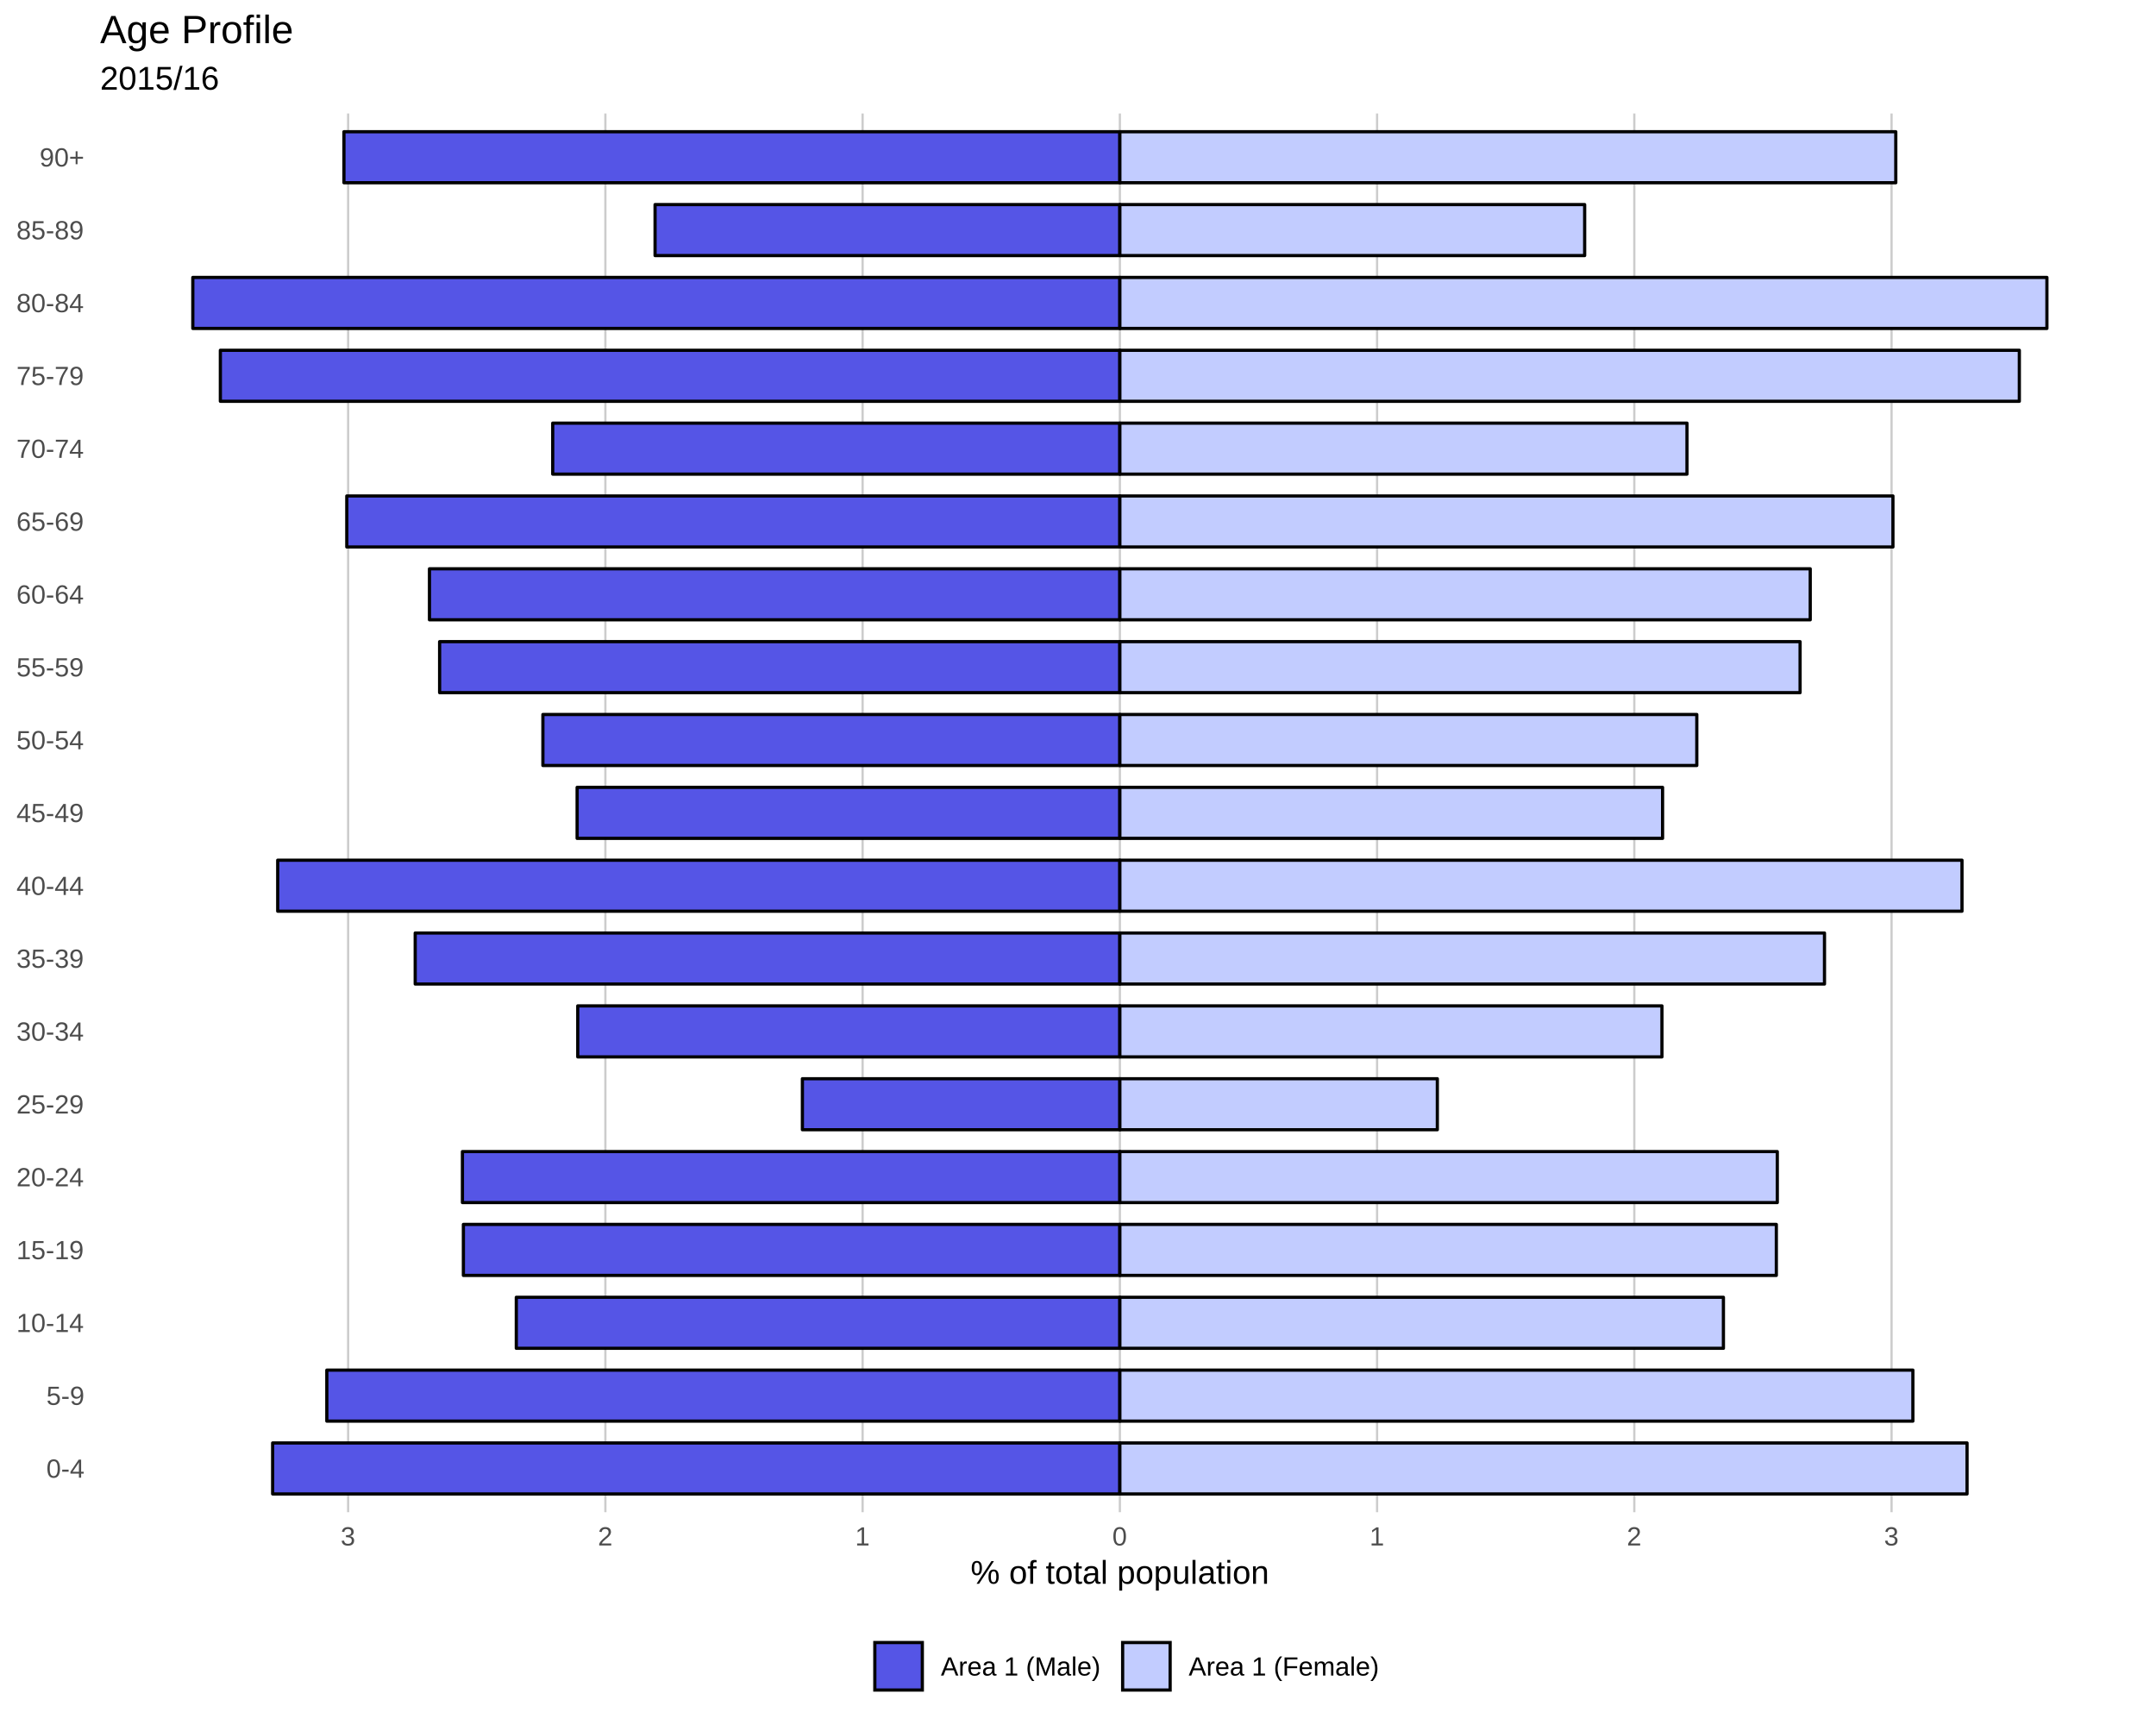
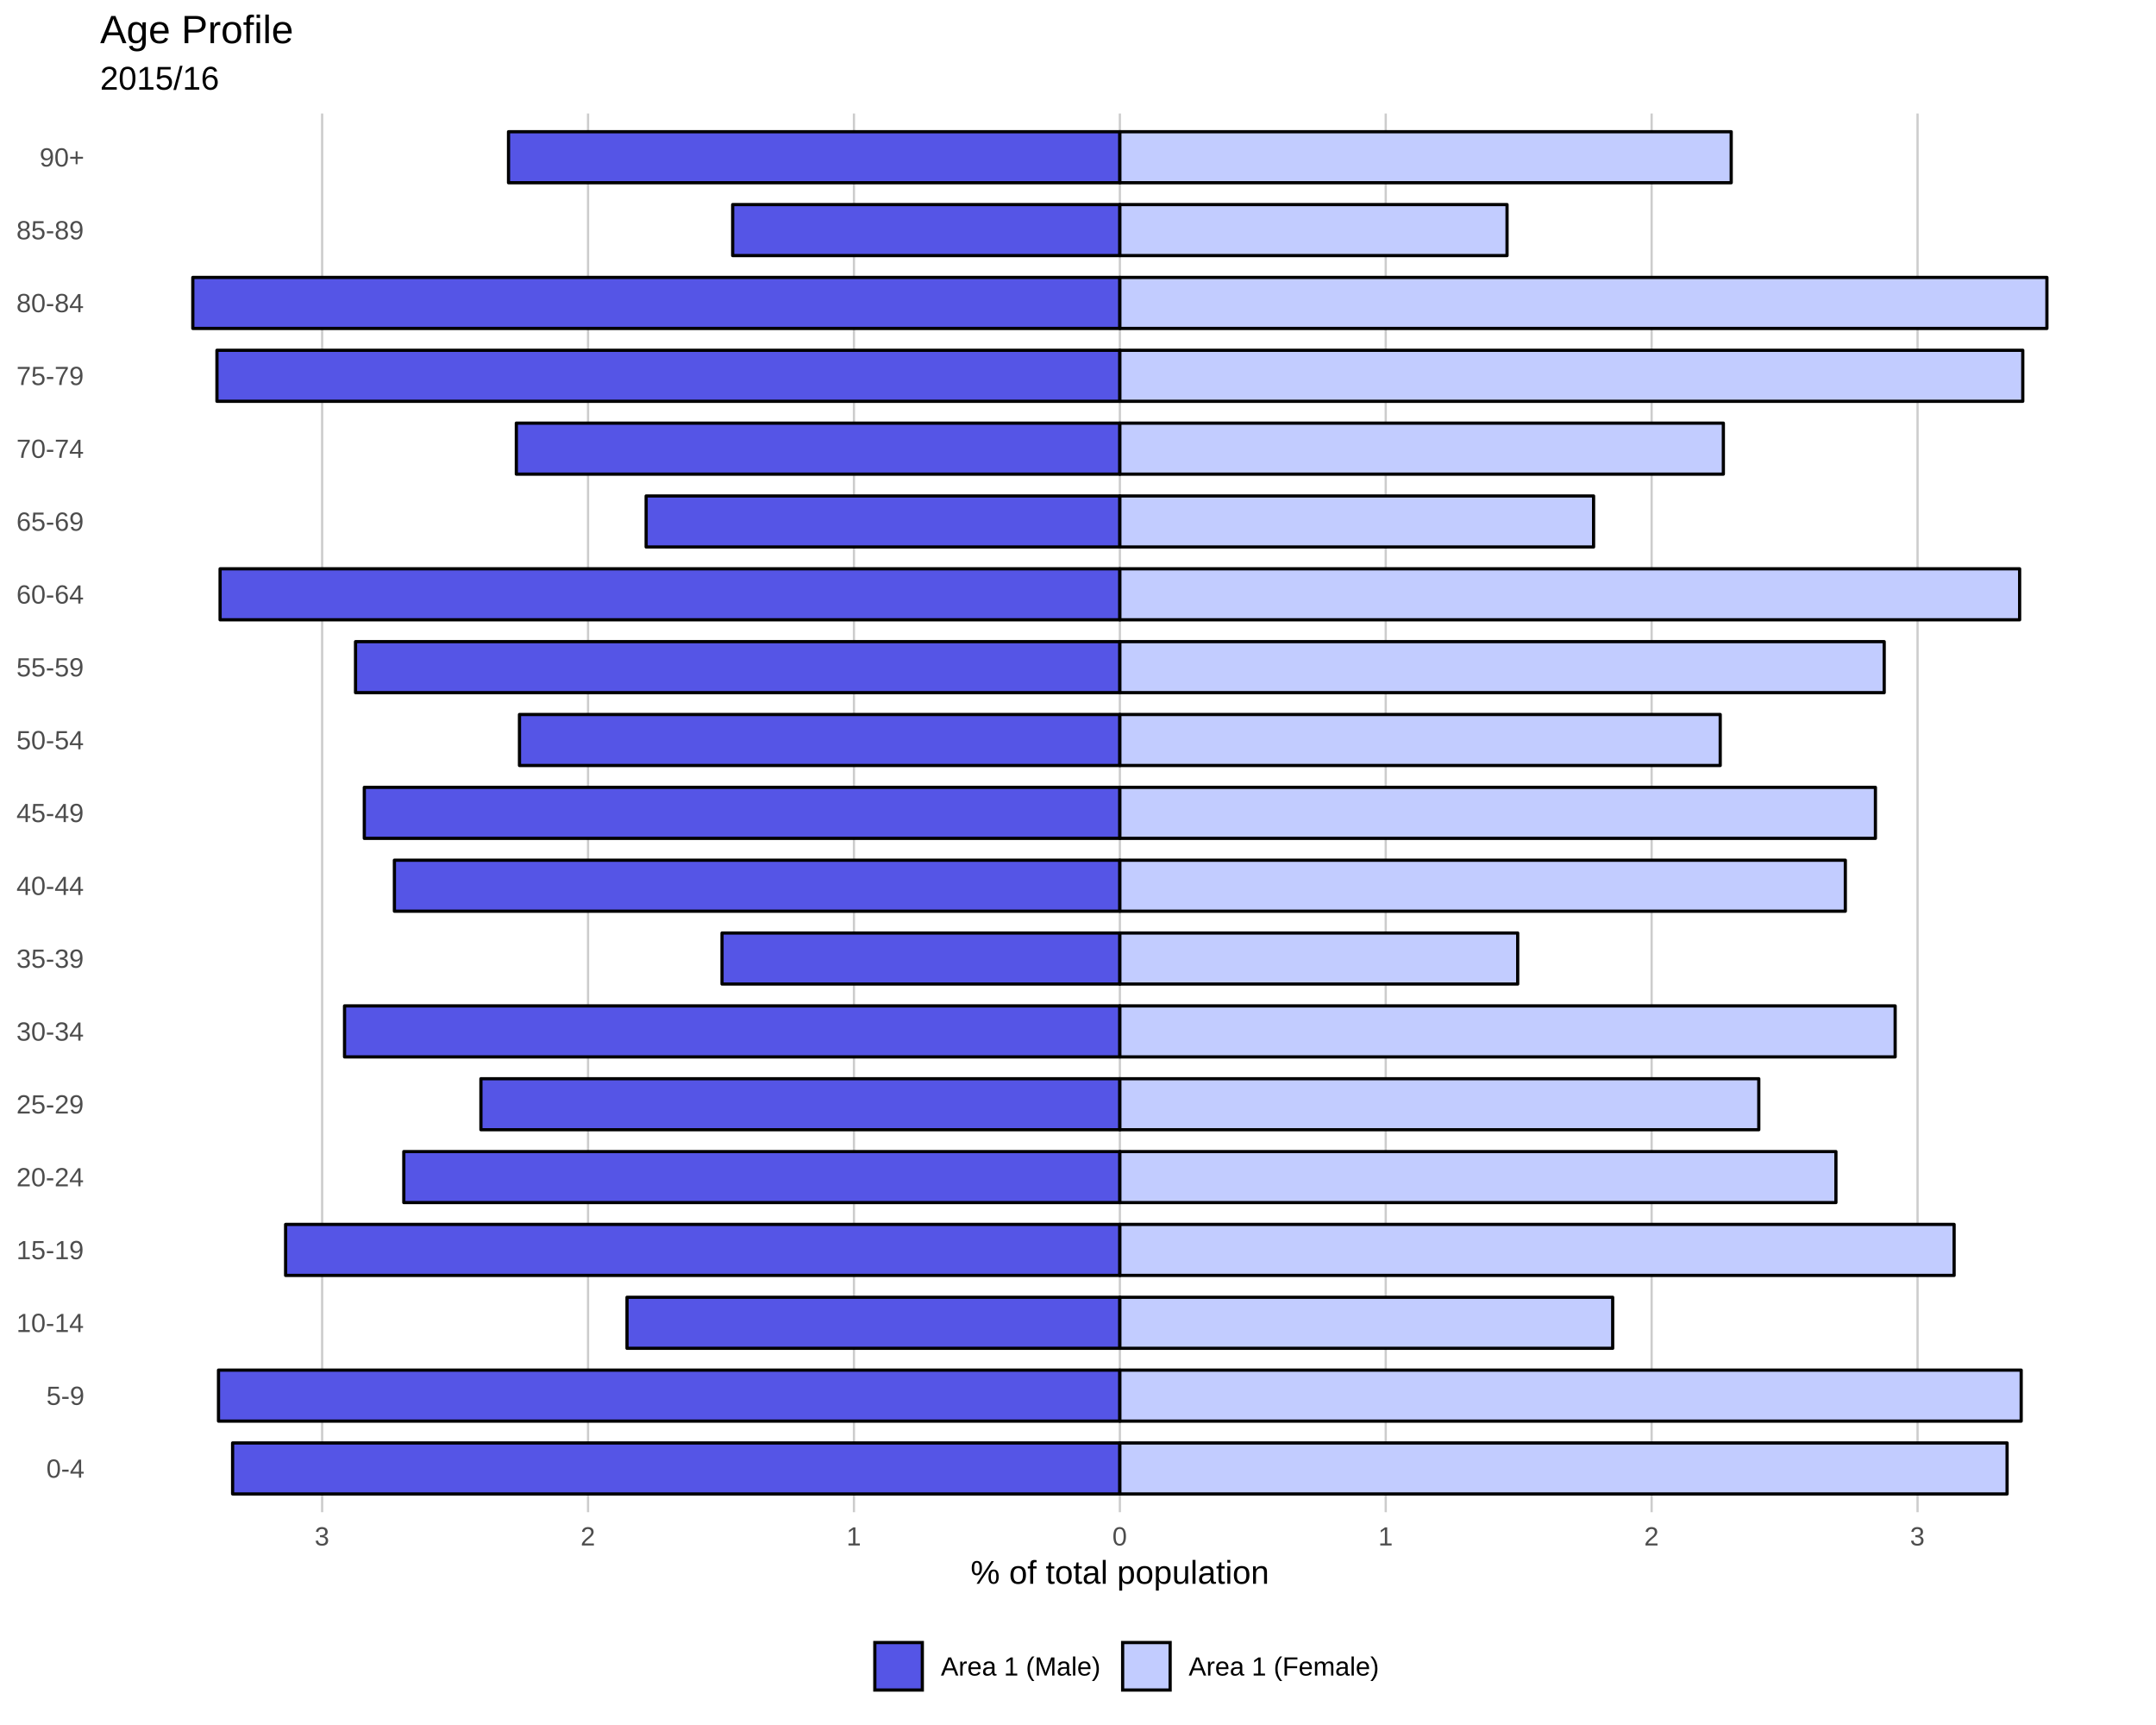
<svg xmlns="http://www.w3.org/2000/svg" viewBox="0 0 720.00 576.00">
  <defs>
    <style type="text/css">
    line, polyline, path, rect, circle {
      fill: none;
      stroke: #000000;
      stroke-linecap: round;
      stroke-linejoin: round;
      stroke-miterlimit: 10.00;
    }
  </style>
  </defs>
  <rect width="100%" height="100%" style="stroke: none; fill: #FFFFFF;" />
  <defs>
    <clipPath id="cpMzMuNDI5NXw3MTQuNTIxfDUwNC45MzN8MzcuOTA3MQ==">
      <rect x="33.43" y="37.91" width="681.09" height="467.03" />
    </clipPath>
  </defs>
-   <polyline points="116.26,504.93 116.26,37.91 " style="stroke-width: 0.75; stroke: #CCCCCC;" clip-path="url(#cpMzMuNDI5NXw3MTQuNTIxfDUwNC45MzN8MzcuOTA3MQ==)" />
-   <polyline points="202.17,504.93 202.17,37.91 " style="stroke-width: 0.75; stroke: #CCCCCC;" clip-path="url(#cpMzMuNDI5NXw3MTQuNTIxfDUwNC45MzN8MzcuOTA3MQ==)" />
-   <polyline points="288.07,504.93 288.07,37.91 " style="stroke-width: 0.75; stroke: #CCCCCC;" clip-path="url(#cpMzMuNDI5NXw3MTQuNTIxfDUwNC45MzN8MzcuOTA3MQ==)" />
+   <polyline points="107.58,504.93 107.58,37.91 " style="stroke-width: 0.75; stroke: #CCCCCC;" clip-path="url(#cpMzMuNDI5NXw3MTQuNTIxfDUwNC45MzN8MzcuOTA3MQ==)" />
+   <polyline points="196.38,504.93 196.38,37.91 " style="stroke-width: 0.75; stroke: #CCCCCC;" clip-path="url(#cpMzMuNDI5NXw3MTQuNTIxfDUwNC45MzN8MzcuOTA3MQ==)" />
+   <polyline points="285.18,504.93 285.18,37.91 " style="stroke-width: 0.75; stroke: #CCCCCC;" clip-path="url(#cpMzMuNDI5NXw3MTQuNTIxfDUwNC45MzN8MzcuOTA3MQ==)" />
  <polyline points="373.98,504.93 373.98,37.91 " style="stroke-width: 0.75; stroke: #CCCCCC;" clip-path="url(#cpMzMuNDI5NXw3MTQuNTIxfDUwNC45MzN8MzcuOTA3MQ==)" />
-   <polyline points="459.88,504.93 459.88,37.91 " style="stroke-width: 0.75; stroke: #CCCCCC;" clip-path="url(#cpMzMuNDI5NXw3MTQuNTIxfDUwNC45MzN8MzcuOTA3MQ==)" />
-   <polyline points="545.78,504.93 545.78,37.91 " style="stroke-width: 0.75; stroke: #CCCCCC;" clip-path="url(#cpMzMuNDI5NXw3MTQuNTIxfDUwNC45MzN8MzcuOTA3MQ==)" />
-   <polyline points="631.69,504.93 631.69,37.91 " style="stroke-width: 0.75; stroke: #CCCCCC;" clip-path="url(#cpMzMuNDI5NXw3MTQuNTIxfDUwNC45MzN8MzcuOTA3MQ==)" />
-   <rect x="91.05" y="481.82" width="282.92" height="17.03" style="stroke-width: 1.07; stroke-linecap: butt; fill: #5555E6;" clip-path="url(#cpMzMuNDI5NXw3MTQuNTIxfDUwNC45MzN8MzcuOTA3MQ==)" />
-   <rect x="109.14" y="457.50" width="264.83" height="17.03" style="stroke-width: 1.07; stroke-linecap: butt; fill: #5555E6;" clip-path="url(#cpMzMuNDI5NXw3MTQuNTIxfDUwNC45MzN8MzcuOTA3MQ==)" />
-   <rect x="172.42" y="433.18" width="201.56" height="17.03" style="stroke-width: 1.07; stroke-linecap: butt; fill: #5555E6;" clip-path="url(#cpMzMuNDI5NXw3MTQuNTIxfDUwNC45MzN8MzcuOTA3MQ==)" />
-   <rect x="154.75" y="408.85" width="219.23" height="17.03" style="stroke-width: 1.07; stroke-linecap: butt; fill: #5555E6;" clip-path="url(#cpMzMuNDI5NXw3MTQuNTIxfDUwNC45MzN8MzcuOTA3MQ==)" />
-   <rect x="154.43" y="384.53" width="219.55" height="17.03" style="stroke-width: 1.07; stroke-linecap: butt; fill: #5555E6;" clip-path="url(#cpMzMuNDI5NXw3MTQuNTIxfDUwNC45MzN8MzcuOTA3MQ==)" />
-   <rect x="267.96" y="360.20" width="106.02" height="17.03" style="stroke-width: 1.07; stroke-linecap: butt; fill: #5555E6;" clip-path="url(#cpMzMuNDI5NXw3MTQuNTIxfDUwNC45MzN8MzcuOTA3MQ==)" />
-   <rect x="192.94" y="335.88" width="181.03" height="17.03" style="stroke-width: 1.07; stroke-linecap: butt; fill: #5555E6;" clip-path="url(#cpMzMuNDI5NXw3MTQuNTIxfDUwNC45MzN8MzcuOTA3MQ==)" />
-   <rect x="138.66" y="311.55" width="235.31" height="17.03" style="stroke-width: 1.07; stroke-linecap: butt; fill: #5555E6;" clip-path="url(#cpMzMuNDI5NXw3MTQuNTIxfDUwNC45MzN8MzcuOTA3MQ==)" />
-   <rect x="92.74" y="287.23" width="281.23" height="17.03" style="stroke-width: 1.07; stroke-linecap: butt; fill: #5555E6;" clip-path="url(#cpMzMuNDI5NXw3MTQuNTIxfDUwNC45MzN8MzcuOTA3MQ==)" />
-   <rect x="192.73" y="262.91" width="181.24" height="17.03" style="stroke-width: 1.07; stroke-linecap: butt; fill: #5555E6;" clip-path="url(#cpMzMuNDI5NXw3MTQuNTIxfDUwNC45MzN8MzcuOTA3MQ==)" />
-   <rect x="181.30" y="238.58" width="192.67" height="17.03" style="stroke-width: 1.07; stroke-linecap: butt; fill: #5555E6;" clip-path="url(#cpMzMuNDI5NXw3MTQuNTIxfDUwNC45MzN8MzcuOTA3MQ==)" />
-   <rect x="146.81" y="214.26" width="227.16" height="17.03" style="stroke-width: 1.07; stroke-linecap: butt; fill: #5555E6;" clip-path="url(#cpMzMuNDI5NXw3MTQuNTIxfDUwNC45MzN8MzcuOTA3MQ==)" />
-   <rect x="143.42" y="189.93" width="230.55" height="17.03" style="stroke-width: 1.07; stroke-linecap: butt; fill: #5555E6;" clip-path="url(#cpMzMuNDI5NXw3MTQuNTIxfDUwNC45MzN8MzcuOTA3MQ==)" />
-   <rect x="115.81" y="165.61" width="258.17" height="17.03" style="stroke-width: 1.07; stroke-linecap: butt; fill: #5555E6;" clip-path="url(#cpMzMuNDI5NXw3MTQuNTIxfDUwNC45MzN8MzcuOTA3MQ==)" />
-   <rect x="184.58" y="141.29" width="189.39" height="17.03" style="stroke-width: 1.07; stroke-linecap: butt; fill: #5555E6;" clip-path="url(#cpMzMuNDI5NXw3MTQuNTIxfDUwNC45MzN8MzcuOTA3MQ==)" />
-   <rect x="73.59" y="116.96" width="300.38" height="17.03" style="stroke-width: 1.07; stroke-linecap: butt; fill: #5555E6;" clip-path="url(#cpMzMuNDI5NXw3MTQuNTIxfDUwNC45MzN8MzcuOTA3MQ==)" />
+   <polyline points="462.77,504.93 462.77,37.91 " style="stroke-width: 0.75; stroke: #CCCCCC;" clip-path="url(#cpMzMuNDI5NXw3MTQuNTIxfDUwNC45MzN8MzcuOTA3MQ==)" />
+   <polyline points="551.57,504.93 551.57,37.91 " style="stroke-width: 0.75; stroke: #CCCCCC;" clip-path="url(#cpMzMuNDI5NXw3MTQuNTIxfDUwNC45MzN8MzcuOTA3MQ==)" />
+   <polyline points="640.37,504.93 640.37,37.91 " style="stroke-width: 0.75; stroke: #CCCCCC;" clip-path="url(#cpMzMuNDI5NXw3MTQuNTIxfDUwNC45MzN8MzcuOTA3MQ==)" />
+   <rect x="77.68" y="481.82" width="296.29" height="17.03" style="stroke-width: 1.07; stroke-linecap: butt; fill: #5555E6;" clip-path="url(#cpMzMuNDI5NXw3MTQuNTIxfDUwNC45MzN8MzcuOTA3MQ==)" />
+   <rect x="72.97" y="457.50" width="301.00" height="17.03" style="stroke-width: 1.07; stroke-linecap: butt; fill: #5555E6;" clip-path="url(#cpMzMuNDI5NXw3MTQuNTIxfDUwNC45MzN8MzcuOTA3MQ==)" />
+   <rect x="209.39" y="433.18" width="164.58" height="17.03" style="stroke-width: 1.07; stroke-linecap: butt; fill: #5555E6;" clip-path="url(#cpMzMuNDI5NXw3MTQuNTIxfDUwNC45MzN8MzcuOTA3MQ==)" />
+   <rect x="95.38" y="408.85" width="278.60" height="17.03" style="stroke-width: 1.07; stroke-linecap: butt; fill: #5555E6;" clip-path="url(#cpMzMuNDI5NXw3MTQuNTIxfDUwNC45MzN8MzcuOTA3MQ==)" />
+   <rect x="134.85" y="384.53" width="239.13" height="17.03" style="stroke-width: 1.07; stroke-linecap: butt; fill: #5555E6;" clip-path="url(#cpMzMuNDI5NXw3MTQuNTIxfDUwNC45MzN8MzcuOTA3MQ==)" />
+   <rect x="160.60" y="360.20" width="213.37" height="17.03" style="stroke-width: 1.07; stroke-linecap: butt; fill: #5555E6;" clip-path="url(#cpMzMuNDI5NXw3MTQuNTIxfDUwNC45MzN8MzcuOTA3MQ==)" />
+   <rect x="115.06" y="335.88" width="258.91" height="17.03" style="stroke-width: 1.07; stroke-linecap: butt; fill: #5555E6;" clip-path="url(#cpMzMuNDI5NXw3MTQuNTIxfDUwNC45MzN8MzcuOTA3MQ==)" />
+   <rect x="241.12" y="311.55" width="132.86" height="17.03" style="stroke-width: 1.07; stroke-linecap: butt; fill: #5555E6;" clip-path="url(#cpMzMuNDI5NXw3MTQuNTIxfDUwNC45MzN8MzcuOTA3MQ==)" />
+   <rect x="131.71" y="287.23" width="242.27" height="17.03" style="stroke-width: 1.07; stroke-linecap: butt; fill: #5555E6;" clip-path="url(#cpMzMuNDI5NXw3MTQuNTIxfDUwNC45MzN8MzcuOTA3MQ==)" />
+   <rect x="121.66" y="262.91" width="252.32" height="17.03" style="stroke-width: 1.07; stroke-linecap: butt; fill: #5555E6;" clip-path="url(#cpMzMuNDI5NXw3MTQuNTIxfDUwNC45MzN8MzcuOTA3MQ==)" />
+   <rect x="173.48" y="238.58" width="200.49" height="17.03" style="stroke-width: 1.07; stroke-linecap: butt; fill: #5555E6;" clip-path="url(#cpMzMuNDI5NXw3MTQuNTIxfDUwNC45MzN8MzcuOTA3MQ==)" />
+   <rect x="118.73" y="214.26" width="255.25" height="17.03" style="stroke-width: 1.07; stroke-linecap: butt; fill: #5555E6;" clip-path="url(#cpMzMuNDI5NXw3MTQuNTIxfDUwNC45MzN8MzcuOTA3MQ==)" />
+   <rect x="73.50" y="189.93" width="300.48" height="17.03" style="stroke-width: 1.07; stroke-linecap: butt; fill: #5555E6;" clip-path="url(#cpMzMuNDI5NXw3MTQuNTIxfDUwNC45MzN8MzcuOTA3MQ==)" />
+   <rect x="215.78" y="165.61" width="158.20" height="17.03" style="stroke-width: 1.07; stroke-linecap: butt; fill: #5555E6;" clip-path="url(#cpMzMuNDI5NXw3MTQuNTIxfDUwNC45MzN8MzcuOTA3MQ==)" />
+   <rect x="172.43" y="141.29" width="201.54" height="17.03" style="stroke-width: 1.07; stroke-linecap: butt; fill: #5555E6;" clip-path="url(#cpMzMuNDI5NXw3MTQuNTIxfDUwNC45MzN8MzcuOTA3MQ==)" />
+   <rect x="72.45" y="116.96" width="301.53" height="17.03" style="stroke-width: 1.07; stroke-linecap: butt; fill: #5555E6;" clip-path="url(#cpMzMuNDI5NXw3MTQuNTIxfDUwNC45MzN8MzcuOTA3MQ==)" />
  <rect x="64.39" y="92.64" width="309.59" height="17.03" style="stroke-width: 1.07; stroke-linecap: butt; fill: #5555E6;" clip-path="url(#cpMzMuNDI5NXw3MTQuNTIxfDUwNC45MzN8MzcuOTA3MQ==)" />
-   <rect x="218.76" y="68.31" width="155.22" height="17.03" style="stroke-width: 1.07; stroke-linecap: butt; fill: #5555E6;" clip-path="url(#cpMzMuNDI5NXw3MTQuNTIxfDUwNC45MzN8MzcuOTA3MQ==)" />
-   <rect x="114.86" y="43.99" width="259.12" height="17.03" style="stroke-width: 1.07; stroke-linecap: butt; fill: #5555E6;" clip-path="url(#cpMzMuNDI5NXw3MTQuNTIxfDUwNC45MzN8MzcuOTA3MQ==)" />
-   <rect x="373.98" y="481.82" width="282.92" height="17.03" style="stroke-width: 1.07; stroke-linecap: butt; fill: #C2CCFF;" clip-path="url(#cpMzMuNDI5NXw3MTQuNTIxfDUwNC45MzN8MzcuOTA3MQ==)" />
-   <rect x="373.98" y="457.50" width="264.83" height="17.03" style="stroke-width: 1.07; stroke-linecap: butt; fill: #C2CCFF;" clip-path="url(#cpMzMuNDI5NXw3MTQuNTIxfDUwNC45MzN8MzcuOTA3MQ==)" />
-   <rect x="373.98" y="433.18" width="201.56" height="17.03" style="stroke-width: 1.07; stroke-linecap: butt; fill: #C2CCFF;" clip-path="url(#cpMzMuNDI5NXw3MTQuNTIxfDUwNC45MzN8MzcuOTA3MQ==)" />
-   <rect x="373.98" y="408.85" width="219.23" height="17.03" style="stroke-width: 1.07; stroke-linecap: butt; fill: #C2CCFF;" clip-path="url(#cpMzMuNDI5NXw3MTQuNTIxfDUwNC45MzN8MzcuOTA3MQ==)" />
-   <rect x="373.98" y="384.53" width="219.55" height="17.03" style="stroke-width: 1.07; stroke-linecap: butt; fill: #C2CCFF;" clip-path="url(#cpMzMuNDI5NXw3MTQuNTIxfDUwNC45MzN8MzcuOTA3MQ==)" />
-   <rect x="373.98" y="360.20" width="106.02" height="17.03" style="stroke-width: 1.07; stroke-linecap: butt; fill: #C2CCFF;" clip-path="url(#cpMzMuNDI5NXw3MTQuNTIxfDUwNC45MzN8MzcuOTA3MQ==)" />
-   <rect x="373.98" y="335.88" width="181.03" height="17.03" style="stroke-width: 1.07; stroke-linecap: butt; fill: #C2CCFF;" clip-path="url(#cpMzMuNDI5NXw3MTQuNTIxfDUwNC45MzN8MzcuOTA3MQ==)" />
-   <rect x="373.98" y="311.55" width="235.31" height="17.03" style="stroke-width: 1.07; stroke-linecap: butt; fill: #C2CCFF;" clip-path="url(#cpMzMuNDI5NXw3MTQuNTIxfDUwNC45MzN8MzcuOTA3MQ==)" />
-   <rect x="373.98" y="287.23" width="281.23" height="17.03" style="stroke-width: 1.07; stroke-linecap: butt; fill: #C2CCFF;" clip-path="url(#cpMzMuNDI5NXw3MTQuNTIxfDUwNC45MzN8MzcuOTA3MQ==)" />
-   <rect x="373.98" y="262.91" width="181.24" height="17.03" style="stroke-width: 1.07; stroke-linecap: butt; fill: #C2CCFF;" clip-path="url(#cpMzMuNDI5NXw3MTQuNTIxfDUwNC45MzN8MzcuOTA3MQ==)" />
-   <rect x="373.98" y="238.58" width="192.67" height="17.03" style="stroke-width: 1.07; stroke-linecap: butt; fill: #C2CCFF;" clip-path="url(#cpMzMuNDI5NXw3MTQuNTIxfDUwNC45MzN8MzcuOTA3MQ==)" />
-   <rect x="373.98" y="214.26" width="227.16" height="17.03" style="stroke-width: 1.07; stroke-linecap: butt; fill: #C2CCFF;" clip-path="url(#cpMzMuNDI5NXw3MTQuNTIxfDUwNC45MzN8MzcuOTA3MQ==)" />
-   <rect x="373.98" y="189.93" width="230.55" height="17.03" style="stroke-width: 1.07; stroke-linecap: butt; fill: #C2CCFF;" clip-path="url(#cpMzMuNDI5NXw3MTQuNTIxfDUwNC45MzN8MzcuOTA3MQ==)" />
-   <rect x="373.98" y="165.61" width="258.17" height="17.03" style="stroke-width: 1.07; stroke-linecap: butt; fill: #C2CCFF;" clip-path="url(#cpMzMuNDI5NXw3MTQuNTIxfDUwNC45MzN8MzcuOTA3MQ==)" />
-   <rect x="373.98" y="141.29" width="189.39" height="17.03" style="stroke-width: 1.07; stroke-linecap: butt; fill: #C2CCFF;" clip-path="url(#cpMzMuNDI5NXw3MTQuNTIxfDUwNC45MzN8MzcuOTA3MQ==)" />
-   <rect x="373.98" y="116.96" width="300.38" height="17.03" style="stroke-width: 1.07; stroke-linecap: butt; fill: #C2CCFF;" clip-path="url(#cpMzMuNDI5NXw3MTQuNTIxfDUwNC45MzN8MzcuOTA3MQ==)" />
+   <rect x="244.68" y="68.31" width="129.30" height="17.03" style="stroke-width: 1.07; stroke-linecap: butt; fill: #5555E6;" clip-path="url(#cpMzMuNDI5NXw3MTQuNTIxfDUwNC45MzN8MzcuOTA3MQ==)" />
+   <rect x="169.82" y="43.99" width="204.16" height="17.03" style="stroke-width: 1.07; stroke-linecap: butt; fill: #5555E6;" clip-path="url(#cpMzMuNDI5NXw3MTQuNTIxfDUwNC45MzN8MzcuOTA3MQ==)" />
+   <rect x="373.98" y="481.82" width="296.29" height="17.03" style="stroke-width: 1.07; stroke-linecap: butt; fill: #C2CCFF;" clip-path="url(#cpMzMuNDI5NXw3MTQuNTIxfDUwNC45MzN8MzcuOTA3MQ==)" />
+   <rect x="373.98" y="457.50" width="301.00" height="17.03" style="stroke-width: 1.07; stroke-linecap: butt; fill: #C2CCFF;" clip-path="url(#cpMzMuNDI5NXw3MTQuNTIxfDUwNC45MzN8MzcuOTA3MQ==)" />
+   <rect x="373.98" y="433.18" width="164.58" height="17.03" style="stroke-width: 1.07; stroke-linecap: butt; fill: #C2CCFF;" clip-path="url(#cpMzMuNDI5NXw3MTQuNTIxfDUwNC45MzN8MzcuOTA3MQ==)" />
+   <rect x="373.98" y="408.85" width="278.60" height="17.03" style="stroke-width: 1.07; stroke-linecap: butt; fill: #C2CCFF;" clip-path="url(#cpMzMuNDI5NXw3MTQuNTIxfDUwNC45MzN8MzcuOTA3MQ==)" />
+   <rect x="373.98" y="384.53" width="239.13" height="17.03" style="stroke-width: 1.07; stroke-linecap: butt; fill: #C2CCFF;" clip-path="url(#cpMzMuNDI5NXw3MTQuNTIxfDUwNC45MzN8MzcuOTA3MQ==)" />
+   <rect x="373.98" y="360.20" width="213.37" height="17.03" style="stroke-width: 1.07; stroke-linecap: butt; fill: #C2CCFF;" clip-path="url(#cpMzMuNDI5NXw3MTQuNTIxfDUwNC45MzN8MzcuOTA3MQ==)" />
+   <rect x="373.98" y="335.88" width="258.91" height="17.03" style="stroke-width: 1.07; stroke-linecap: butt; fill: #C2CCFF;" clip-path="url(#cpMzMuNDI5NXw3MTQuNTIxfDUwNC45MzN8MzcuOTA3MQ==)" />
+   <rect x="373.98" y="311.55" width="132.86" height="17.03" style="stroke-width: 1.07; stroke-linecap: butt; fill: #C2CCFF;" clip-path="url(#cpMzMuNDI5NXw3MTQuNTIxfDUwNC45MzN8MzcuOTA3MQ==)" />
+   <rect x="373.98" y="287.23" width="242.27" height="17.03" style="stroke-width: 1.07; stroke-linecap: butt; fill: #C2CCFF;" clip-path="url(#cpMzMuNDI5NXw3MTQuNTIxfDUwNC45MzN8MzcuOTA3MQ==)" />
+   <rect x="373.98" y="262.91" width="252.32" height="17.03" style="stroke-width: 1.07; stroke-linecap: butt; fill: #C2CCFF;" clip-path="url(#cpMzMuNDI5NXw3MTQuNTIxfDUwNC45MzN8MzcuOTA3MQ==)" />
+   <rect x="373.98" y="238.58" width="200.49" height="17.03" style="stroke-width: 1.07; stroke-linecap: butt; fill: #C2CCFF;" clip-path="url(#cpMzMuNDI5NXw3MTQuNTIxfDUwNC45MzN8MzcuOTA3MQ==)" />
+   <rect x="373.98" y="214.26" width="255.25" height="17.03" style="stroke-width: 1.07; stroke-linecap: butt; fill: #C2CCFF;" clip-path="url(#cpMzMuNDI5NXw3MTQuNTIxfDUwNC45MzN8MzcuOTA3MQ==)" />
+   <rect x="373.98" y="189.93" width="300.48" height="17.03" style="stroke-width: 1.07; stroke-linecap: butt; fill: #C2CCFF;" clip-path="url(#cpMzMuNDI5NXw3MTQuNTIxfDUwNC45MzN8MzcuOTA3MQ==)" />
+   <rect x="373.98" y="165.61" width="158.20" height="17.03" style="stroke-width: 1.07; stroke-linecap: butt; fill: #C2CCFF;" clip-path="url(#cpMzMuNDI5NXw3MTQuNTIxfDUwNC45MzN8MzcuOTA3MQ==)" />
+   <rect x="373.98" y="141.29" width="201.54" height="17.03" style="stroke-width: 1.07; stroke-linecap: butt; fill: #C2CCFF;" clip-path="url(#cpMzMuNDI5NXw3MTQuNTIxfDUwNC45MzN8MzcuOTA3MQ==)" />
+   <rect x="373.98" y="116.96" width="301.53" height="17.03" style="stroke-width: 1.07; stroke-linecap: butt; fill: #C2CCFF;" clip-path="url(#cpMzMuNDI5NXw3MTQuNTIxfDUwNC45MzN8MzcuOTA3MQ==)" />
  <rect x="373.98" y="92.64" width="309.59" height="17.03" style="stroke-width: 1.07; stroke-linecap: butt; fill: #C2CCFF;" clip-path="url(#cpMzMuNDI5NXw3MTQuNTIxfDUwNC45MzN8MzcuOTA3MQ==)" />
-   <rect x="373.98" y="68.31" width="155.22" height="17.03" style="stroke-width: 1.07; stroke-linecap: butt; fill: #C2CCFF;" clip-path="url(#cpMzMuNDI5NXw3MTQuNTIxfDUwNC45MzN8MzcuOTA3MQ==)" />
-   <rect x="373.98" y="43.99" width="259.12" height="17.03" style="stroke-width: 1.07; stroke-linecap: butt; fill: #C2CCFF;" clip-path="url(#cpMzMuNDI5NXw3MTQuNTIxfDUwNC45MzN8MzcuOTA3MQ==)" />
+   <rect x="373.98" y="68.31" width="129.30" height="17.03" style="stroke-width: 1.07; stroke-linecap: butt; fill: #C2CCFF;" clip-path="url(#cpMzMuNDI5NXw3MTQuNTIxfDUwNC45MzN8MzcuOTA3MQ==)" />
+   <rect x="373.98" y="43.99" width="204.16" height="17.03" style="stroke-width: 1.07; stroke-linecap: butt; fill: #C2CCFF;" clip-path="url(#cpMzMuNDI5NXw3MTQuNTIxfDUwNC45MzN8MzcuOTA3MQ==)" />
  <defs>
    <clipPath id="cpMHw3MjB8NTc2fDA=">
      <rect x="0.00" y="0.00" width="720.00" height="576.00" />
    </clipPath>
  </defs>
  <g clip-path="url(#cpMHw3MjB8NTc2fDA=)">
    <text x="15.49" y="493.43" style="font-size: 8.80px; fill: #4D4D4D; font-family: Liberation Sans;" textLength="13.01px" lengthAdjust="spacingAndGlyphs">0-4</text>
  </g>
  <g clip-path="url(#cpMHw3MjB8NTc2fDA=)">
    <text x="15.49" y="469.11" style="font-size: 8.80px; fill: #4D4D4D; font-family: Liberation Sans;" textLength="13.01px" lengthAdjust="spacingAndGlyphs">5-9</text>
  </g>
  <g clip-path="url(#cpMHw3MjB8NTc2fDA=)">
    <text x="5.48" y="444.78" style="font-size: 8.80px; fill: #4D4D4D; font-family: Liberation Sans;" textLength="23.02px" lengthAdjust="spacingAndGlyphs">10-14</text>
  </g>
  <g clip-path="url(#cpMHw3MjB8NTc2fDA=)">
    <text x="5.48" y="420.46" style="font-size: 8.80px; fill: #4D4D4D; font-family: Liberation Sans;" textLength="23.02px" lengthAdjust="spacingAndGlyphs">15-19</text>
  </g>
  <g clip-path="url(#cpMHw3MjB8NTc2fDA=)">
    <text x="5.48" y="396.13" style="font-size: 8.80px; fill: #4D4D4D; font-family: Liberation Sans;" textLength="23.02px" lengthAdjust="spacingAndGlyphs">20-24</text>
  </g>
  <g clip-path="url(#cpMHw3MjB8NTc2fDA=)">
    <text x="5.48" y="371.81" style="font-size: 8.80px; fill: #4D4D4D; font-family: Liberation Sans;" textLength="23.02px" lengthAdjust="spacingAndGlyphs">25-29</text>
  </g>
  <g clip-path="url(#cpMHw3MjB8NTc2fDA=)">
    <text x="5.48" y="347.49" style="font-size: 8.80px; fill: #4D4D4D; font-family: Liberation Sans;" textLength="23.02px" lengthAdjust="spacingAndGlyphs">30-34</text>
  </g>
  <g clip-path="url(#cpMHw3MjB8NTc2fDA=)">
    <text x="5.48" y="323.16" style="font-size: 8.80px; fill: #4D4D4D; font-family: Liberation Sans;" textLength="23.02px" lengthAdjust="spacingAndGlyphs">35-39</text>
  </g>
  <g clip-path="url(#cpMHw3MjB8NTc2fDA=)">
    <text x="5.48" y="298.84" style="font-size: 8.80px; fill: #4D4D4D; font-family: Liberation Sans;" textLength="23.02px" lengthAdjust="spacingAndGlyphs">40-44</text>
  </g>
  <g clip-path="url(#cpMHw3MjB8NTc2fDA=)">
    <text x="5.48" y="274.51" style="font-size: 8.80px; fill: #4D4D4D; font-family: Liberation Sans;" textLength="23.02px" lengthAdjust="spacingAndGlyphs">45-49</text>
  </g>
  <g clip-path="url(#cpMHw3MjB8NTc2fDA=)">
    <text x="5.48" y="250.19" style="font-size: 8.80px; fill: #4D4D4D; font-family: Liberation Sans;" textLength="23.02px" lengthAdjust="spacingAndGlyphs">50-54</text>
  </g>
  <g clip-path="url(#cpMHw3MjB8NTc2fDA=)">
    <text x="5.48" y="225.87" style="font-size: 8.80px; fill: #4D4D4D; font-family: Liberation Sans;" textLength="23.02px" lengthAdjust="spacingAndGlyphs">55-59</text>
  </g>
  <g clip-path="url(#cpMHw3MjB8NTc2fDA=)">
    <text x="5.48" y="201.54" style="font-size: 8.80px; fill: #4D4D4D; font-family: Liberation Sans;" textLength="23.02px" lengthAdjust="spacingAndGlyphs">60-64</text>
  </g>
  <g clip-path="url(#cpMHw3MjB8NTc2fDA=)">
    <text x="5.48" y="177.22" style="font-size: 8.80px; fill: #4D4D4D; font-family: Liberation Sans;" textLength="23.02px" lengthAdjust="spacingAndGlyphs">65-69</text>
  </g>
  <g clip-path="url(#cpMHw3MjB8NTc2fDA=)">
    <text x="5.48" y="152.89" style="font-size: 8.80px; fill: #4D4D4D; font-family: Liberation Sans;" textLength="23.02px" lengthAdjust="spacingAndGlyphs">70-74</text>
  </g>
  <g clip-path="url(#cpMHw3MjB8NTc2fDA=)">
    <text x="5.48" y="128.57" style="font-size: 8.80px; fill: #4D4D4D; font-family: Liberation Sans;" textLength="23.02px" lengthAdjust="spacingAndGlyphs">75-79</text>
  </g>
  <g clip-path="url(#cpMHw3MjB8NTc2fDA=)">
    <text x="5.48" y="104.24" style="font-size: 8.80px; fill: #4D4D4D; font-family: Liberation Sans;" textLength="23.02px" lengthAdjust="spacingAndGlyphs">80-84</text>
  </g>
  <g clip-path="url(#cpMHw3MjB8NTc2fDA=)">
    <text x="5.48" y="79.92" style="font-size: 8.80px; fill: #4D4D4D; font-family: Liberation Sans;" textLength="23.02px" lengthAdjust="spacingAndGlyphs">85-89</text>
  </g>
  <g clip-path="url(#cpMHw3MjB8NTc2fDA=)">
    <text x="13.23" y="55.60" style="font-size: 8.80px; fill: #4D4D4D; font-family: Liberation Sans;" textLength="15.27px" lengthAdjust="spacingAndGlyphs">90+</text>
  </g>
  <g clip-path="url(#cpMHw3MjB8NTc2fDA=)">
-     <text x="113.76" y="516.05" style="font-size: 8.80px; fill: #4D4D4D; font-family: Liberation Sans;" textLength="5.01px" lengthAdjust="spacingAndGlyphs">3</text>
+     <text x="105.08" y="516.05" style="font-size: 8.80px; fill: #4D4D4D; font-family: Liberation Sans;" textLength="5.01px" lengthAdjust="spacingAndGlyphs">3</text>
  </g>
  <g clip-path="url(#cpMHw3MjB8NTc2fDA=)">
-     <text x="199.67" y="516.05" style="font-size: 8.80px; fill: #4D4D4D; font-family: Liberation Sans;" textLength="5.01px" lengthAdjust="spacingAndGlyphs">2</text>
+     <text x="193.88" y="516.05" style="font-size: 8.80px; fill: #4D4D4D; font-family: Liberation Sans;" textLength="5.01px" lengthAdjust="spacingAndGlyphs">2</text>
  </g>
  <g clip-path="url(#cpMHw3MjB8NTc2fDA=)">
-     <text x="285.57" y="516.05" style="font-size: 8.80px; fill: #4D4D4D; font-family: Liberation Sans;" textLength="5.01px" lengthAdjust="spacingAndGlyphs">1</text>
+     <text x="282.68" y="516.05" style="font-size: 8.80px; fill: #4D4D4D; font-family: Liberation Sans;" textLength="5.01px" lengthAdjust="spacingAndGlyphs">1</text>
  </g>
  <g clip-path="url(#cpMHw3MjB8NTc2fDA=)">
    <text x="371.47" y="516.05" style="font-size: 8.80px; fill: #4D4D4D; font-family: Liberation Sans;" textLength="5.01px" lengthAdjust="spacingAndGlyphs">0</text>
  </g>
  <g clip-path="url(#cpMHw3MjB8NTc2fDA=)">
-     <text x="457.38" y="516.05" style="font-size: 8.80px; fill: #4D4D4D; font-family: Liberation Sans;" textLength="5.01px" lengthAdjust="spacingAndGlyphs">1</text>
+     <text x="460.27" y="516.05" style="font-size: 8.80px; fill: #4D4D4D; font-family: Liberation Sans;" textLength="5.01px" lengthAdjust="spacingAndGlyphs">1</text>
  </g>
  <g clip-path="url(#cpMHw3MjB8NTc2fDA=)">
-     <text x="543.28" y="516.05" style="font-size: 8.80px; fill: #4D4D4D; font-family: Liberation Sans;" textLength="5.01px" lengthAdjust="spacingAndGlyphs">2</text>
+     <text x="549.07" y="516.05" style="font-size: 8.80px; fill: #4D4D4D; font-family: Liberation Sans;" textLength="5.01px" lengthAdjust="spacingAndGlyphs">2</text>
  </g>
  <g clip-path="url(#cpMHw3MjB8NTc2fDA=)">
-     <text x="629.18" y="516.05" style="font-size: 8.80px; fill: #4D4D4D; font-family: Liberation Sans;" textLength="5.01px" lengthAdjust="spacingAndGlyphs">3</text>
+     <text x="637.86" y="516.05" style="font-size: 8.80px; fill: #4D4D4D; font-family: Liberation Sans;" textLength="5.01px" lengthAdjust="spacingAndGlyphs">3</text>
  </g>
  <g clip-path="url(#cpMHw3MjB8NTc2fDA=)">
    <text x="324.13" y="528.84" style="font-size: 11.00px; font-family: Liberation Sans;" textLength="99.68px" lengthAdjust="spacingAndGlyphs">% of total population</text>
  </g>
  <rect x="292.15" y="548.47" width="15.86" height="15.86" style="stroke-width: 1.07; stroke-linejoin: miter; fill: #5555E6;" clip-path="url(#cpMHw3MjB8NTc2fDA=)" />
  <rect x="374.91" y="548.47" width="15.86" height="15.86" style="stroke-width: 1.07; stroke-linejoin: miter; fill: #C2CCFF;" clip-path="url(#cpMHw3MjB8NTc2fDA=)" />
  <g clip-path="url(#cpMHw3MjB8NTc2fDA=)">
    <text x="314.21" y="559.49" style="font-size: 8.80px; font-family: Liberation Sans;" textLength="54.52px" lengthAdjust="spacingAndGlyphs">Area 1 (Male)</text>
  </g>
  <g clip-path="url(#cpMHw3MjB8NTc2fDA=)">
    <text x="396.96" y="559.49" style="font-size: 8.80px; font-family: Liberation Sans;" textLength="65.02px" lengthAdjust="spacingAndGlyphs">Area 1 (Female)</text>
  </g>
  <g clip-path="url(#cpMHw3MjB8NTc2fDA=)">
    <text x="33.43" y="29.94" style="font-size: 11.00px; font-family: Liberation Sans;" textLength="39.76px" lengthAdjust="spacingAndGlyphs">2015/16</text>
  </g>
  <g clip-path="url(#cpMHw3MjB8NTc2fDA=)">
    <text x="33.43" y="14.42" style="font-size: 13.20px; font-family: Liberation Sans;" textLength="63.59px" lengthAdjust="spacingAndGlyphs">Age Profile</text>
  </g>
</svg>
